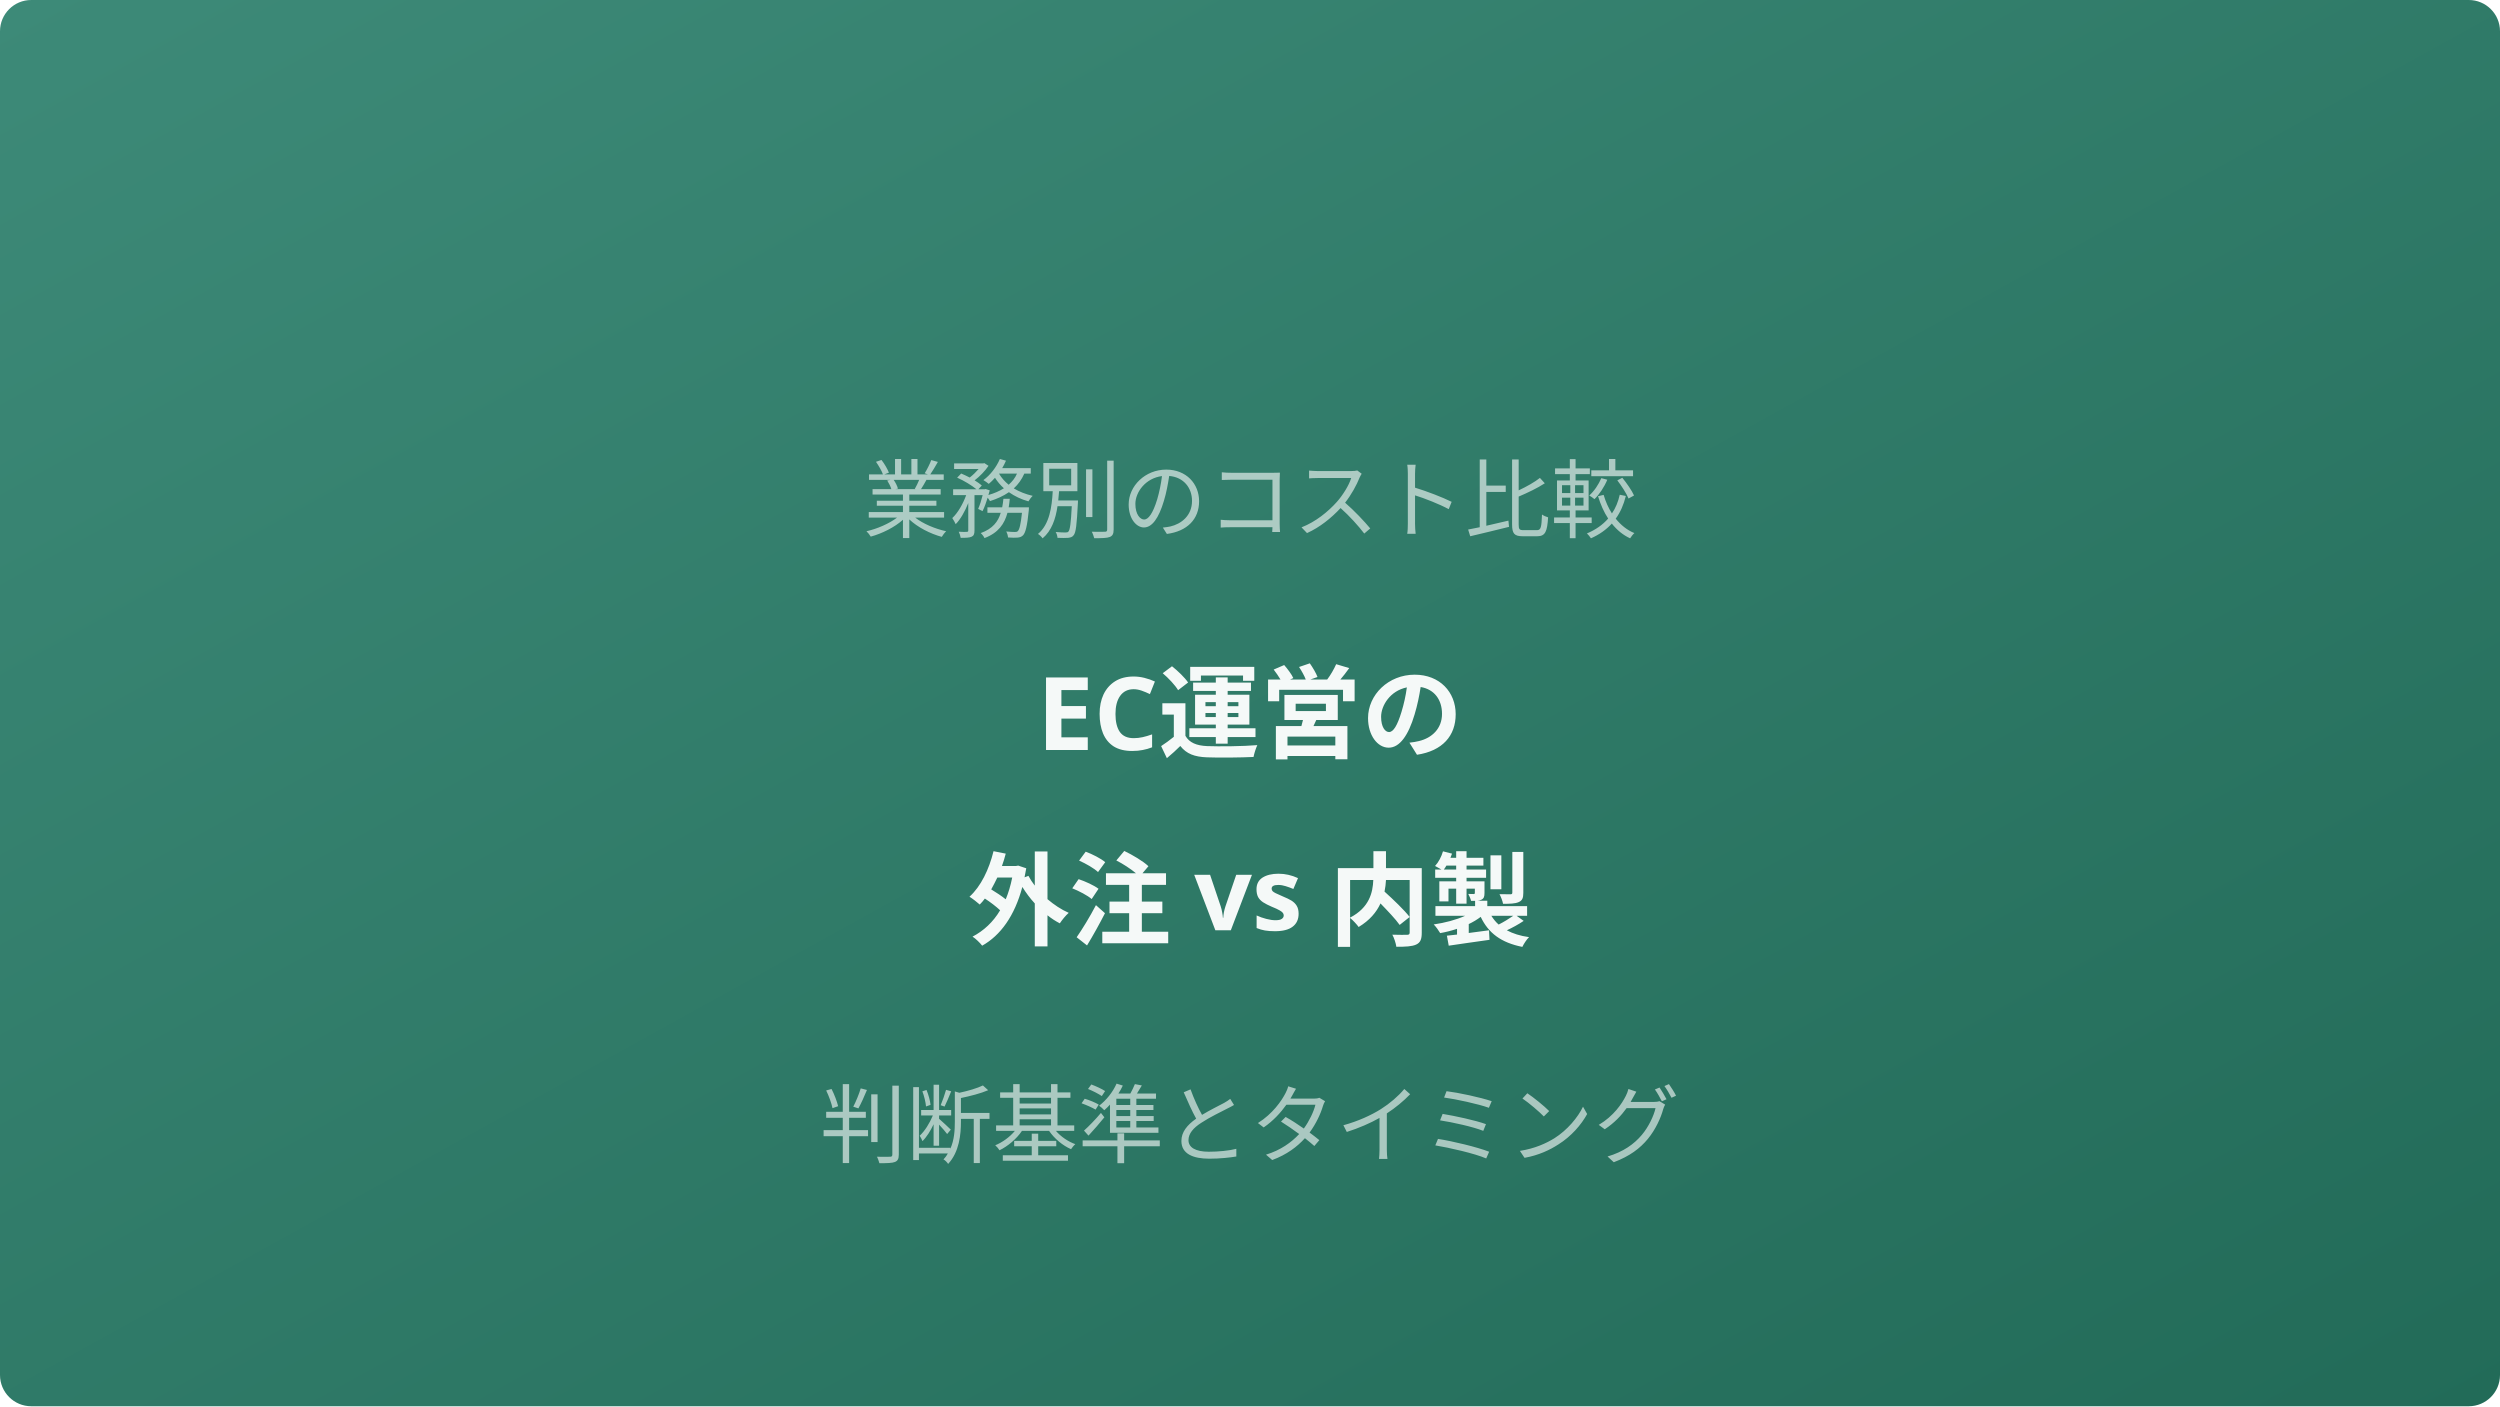
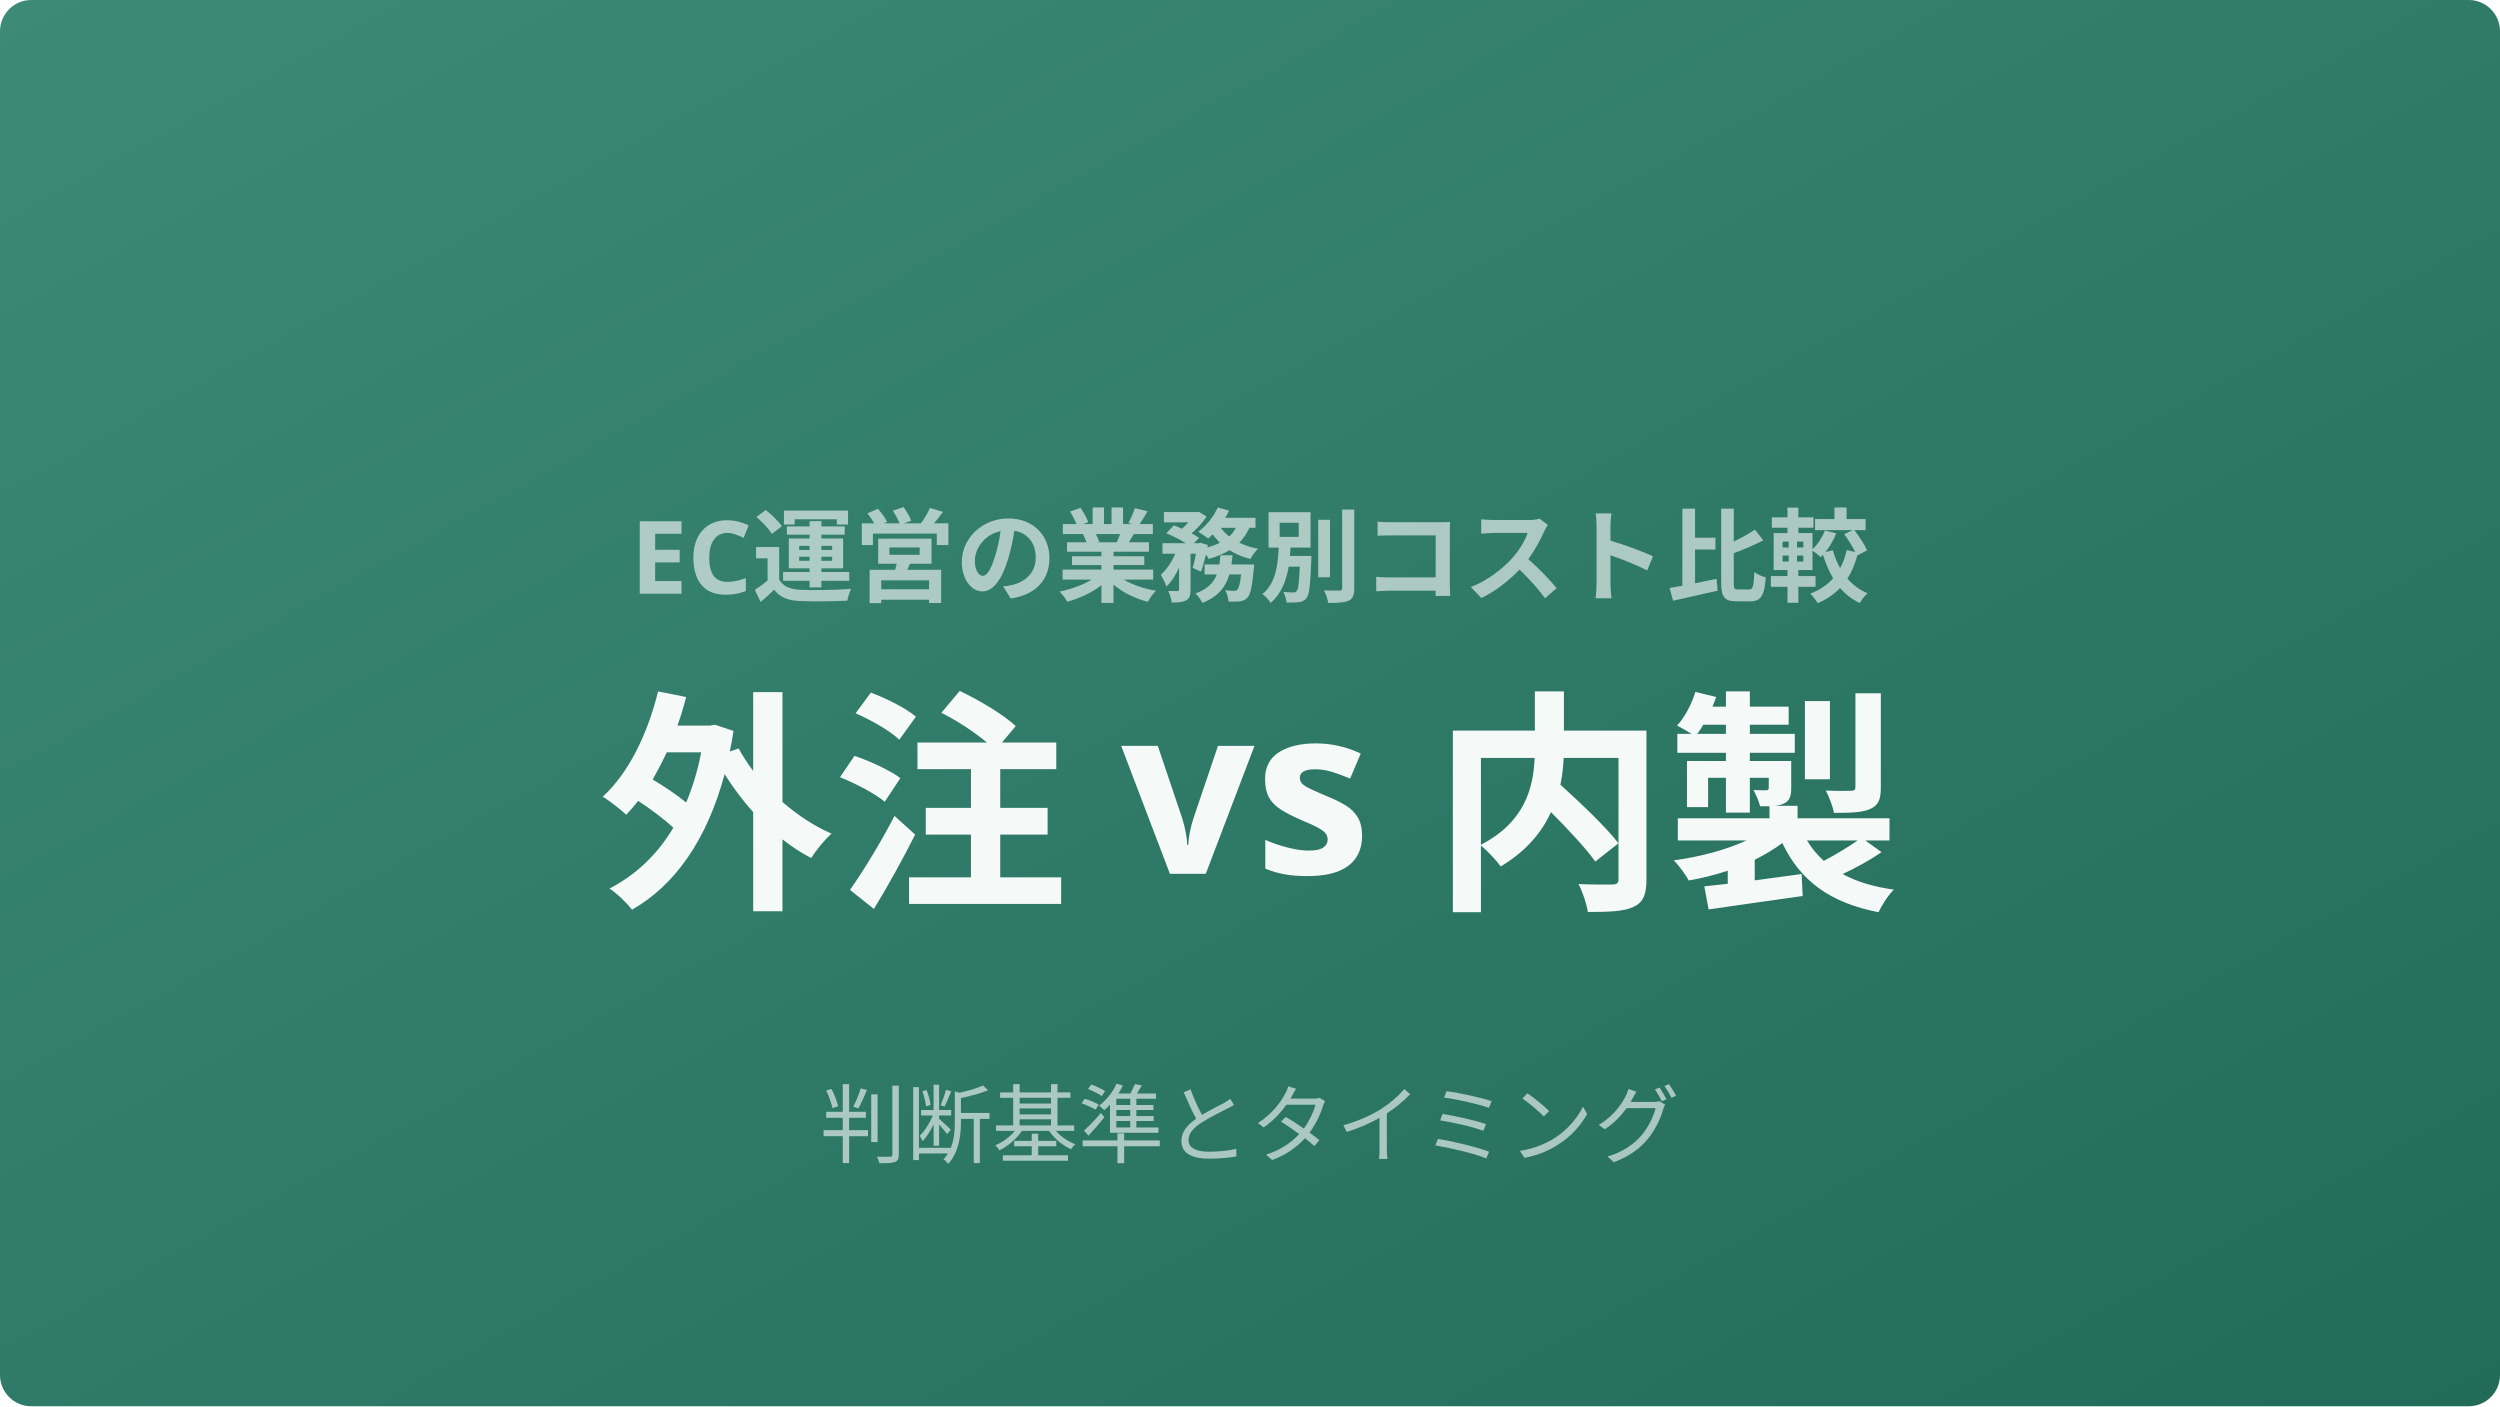
<svg xmlns="http://www.w3.org/2000/svg" viewBox="0 0 320 180" width="320" height="180">
  <defs>
    <linearGradient id="g" x1="0%" y1="0%" x2="100%" y2="100%">
      <stop offset="0%" stop-color="#3d8a78" />
      <stop offset="100%" stop-color="#226b58" />
    </linearGradient>
  </defs>
-   <rect width="320" height="180" rx="4" fill="url(#g)" />
-   <text x="160" y="68" text-anchor="middle" fill="rgba(255,255,255,0.6)" font-family="sans-serif" font-size="11">業務別のコスト比較</text>
-   <text x="160" y="96" text-anchor="middle" fill="rgba(255,255,255,0.95)" font-family="sans-serif" font-size="13" font-weight="600">EC運営の</text>
-   <text x="160" y="120" text-anchor="middle" fill="rgba(255,255,255,0.95)" font-family="sans-serif" font-size="13" font-weight="600">外注 vs 内製</text>
+   <rect width="320" height="180" fill="url(#g)" rx="4" />
+   <text x="160" y="76" text-anchor="middle" fill="rgba(255,255,255,0.6)" font-family="sans-serif" font-size="13" font-weight="600">EC運営の業務別コスト比較</text>
+   <text x="160" y="114" text-anchor="middle" fill="rgba(255,255,255,0.95)" font-family="sans-serif" font-size="30" font-weight="700">外注 vs 内製</text>
  <text x="160" y="148" text-anchor="middle" fill="rgba(255,255,255,0.6)" font-family="sans-serif" font-size="11">判断基準とタイミング</text>
</svg>
